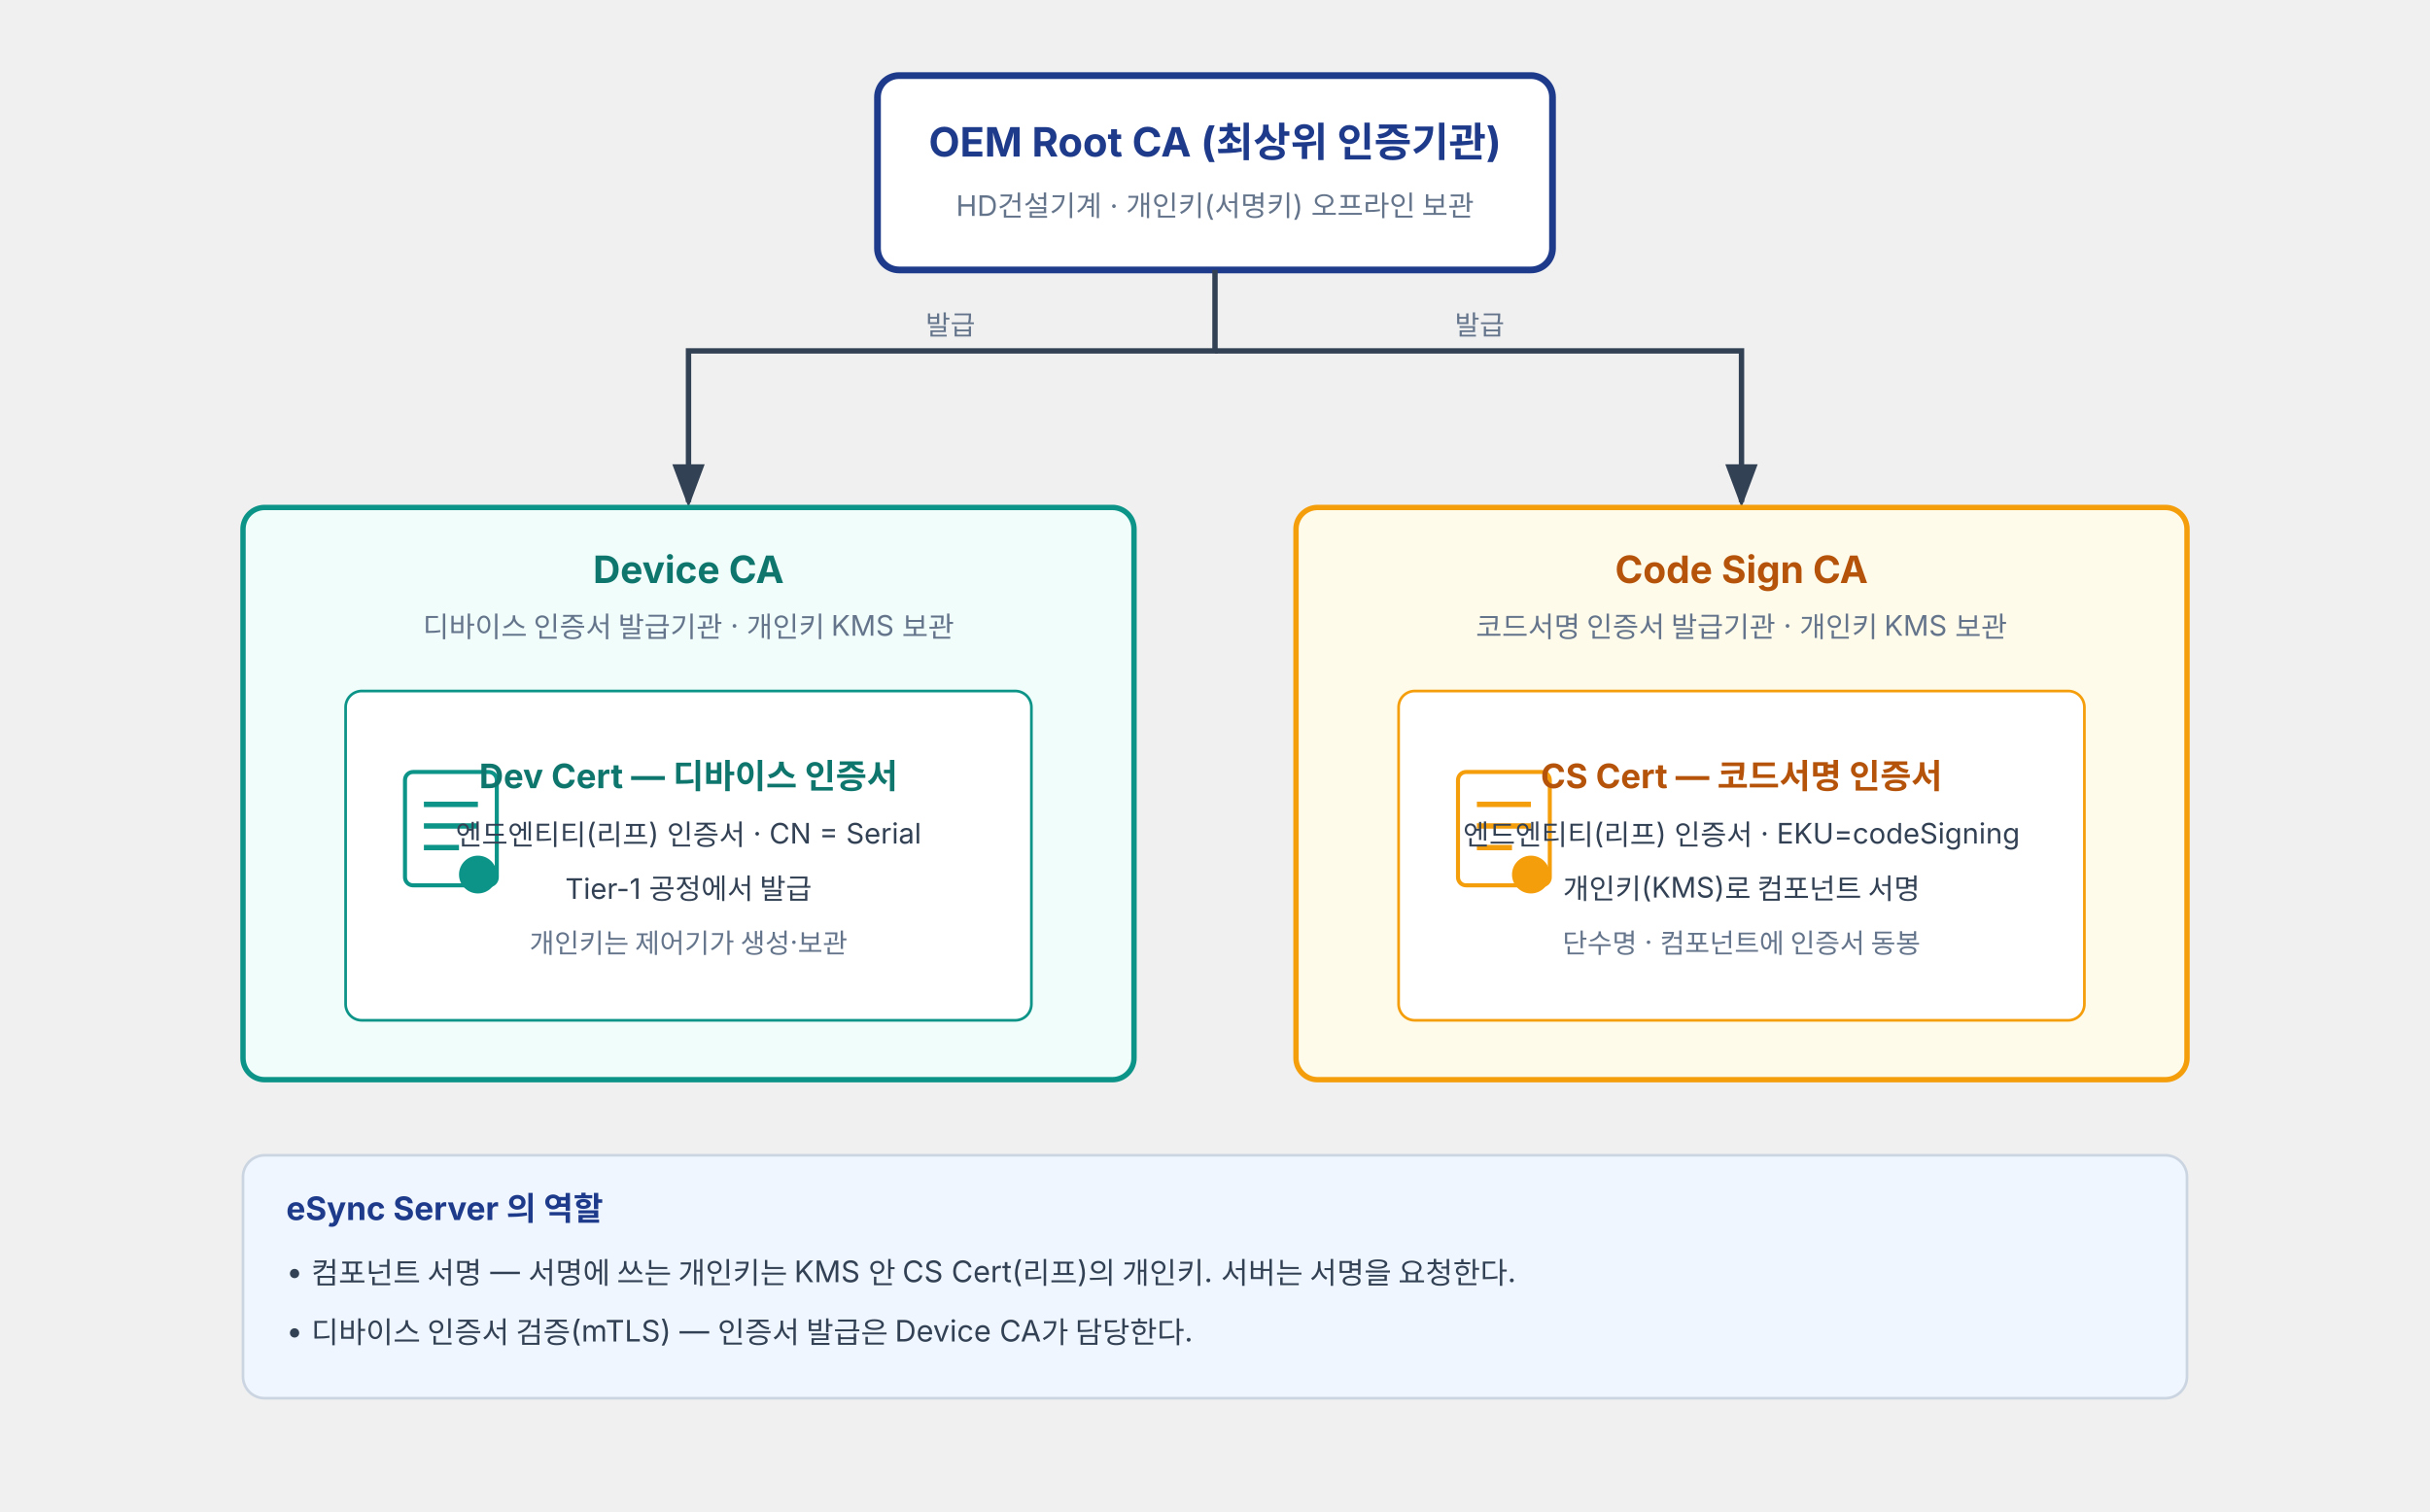
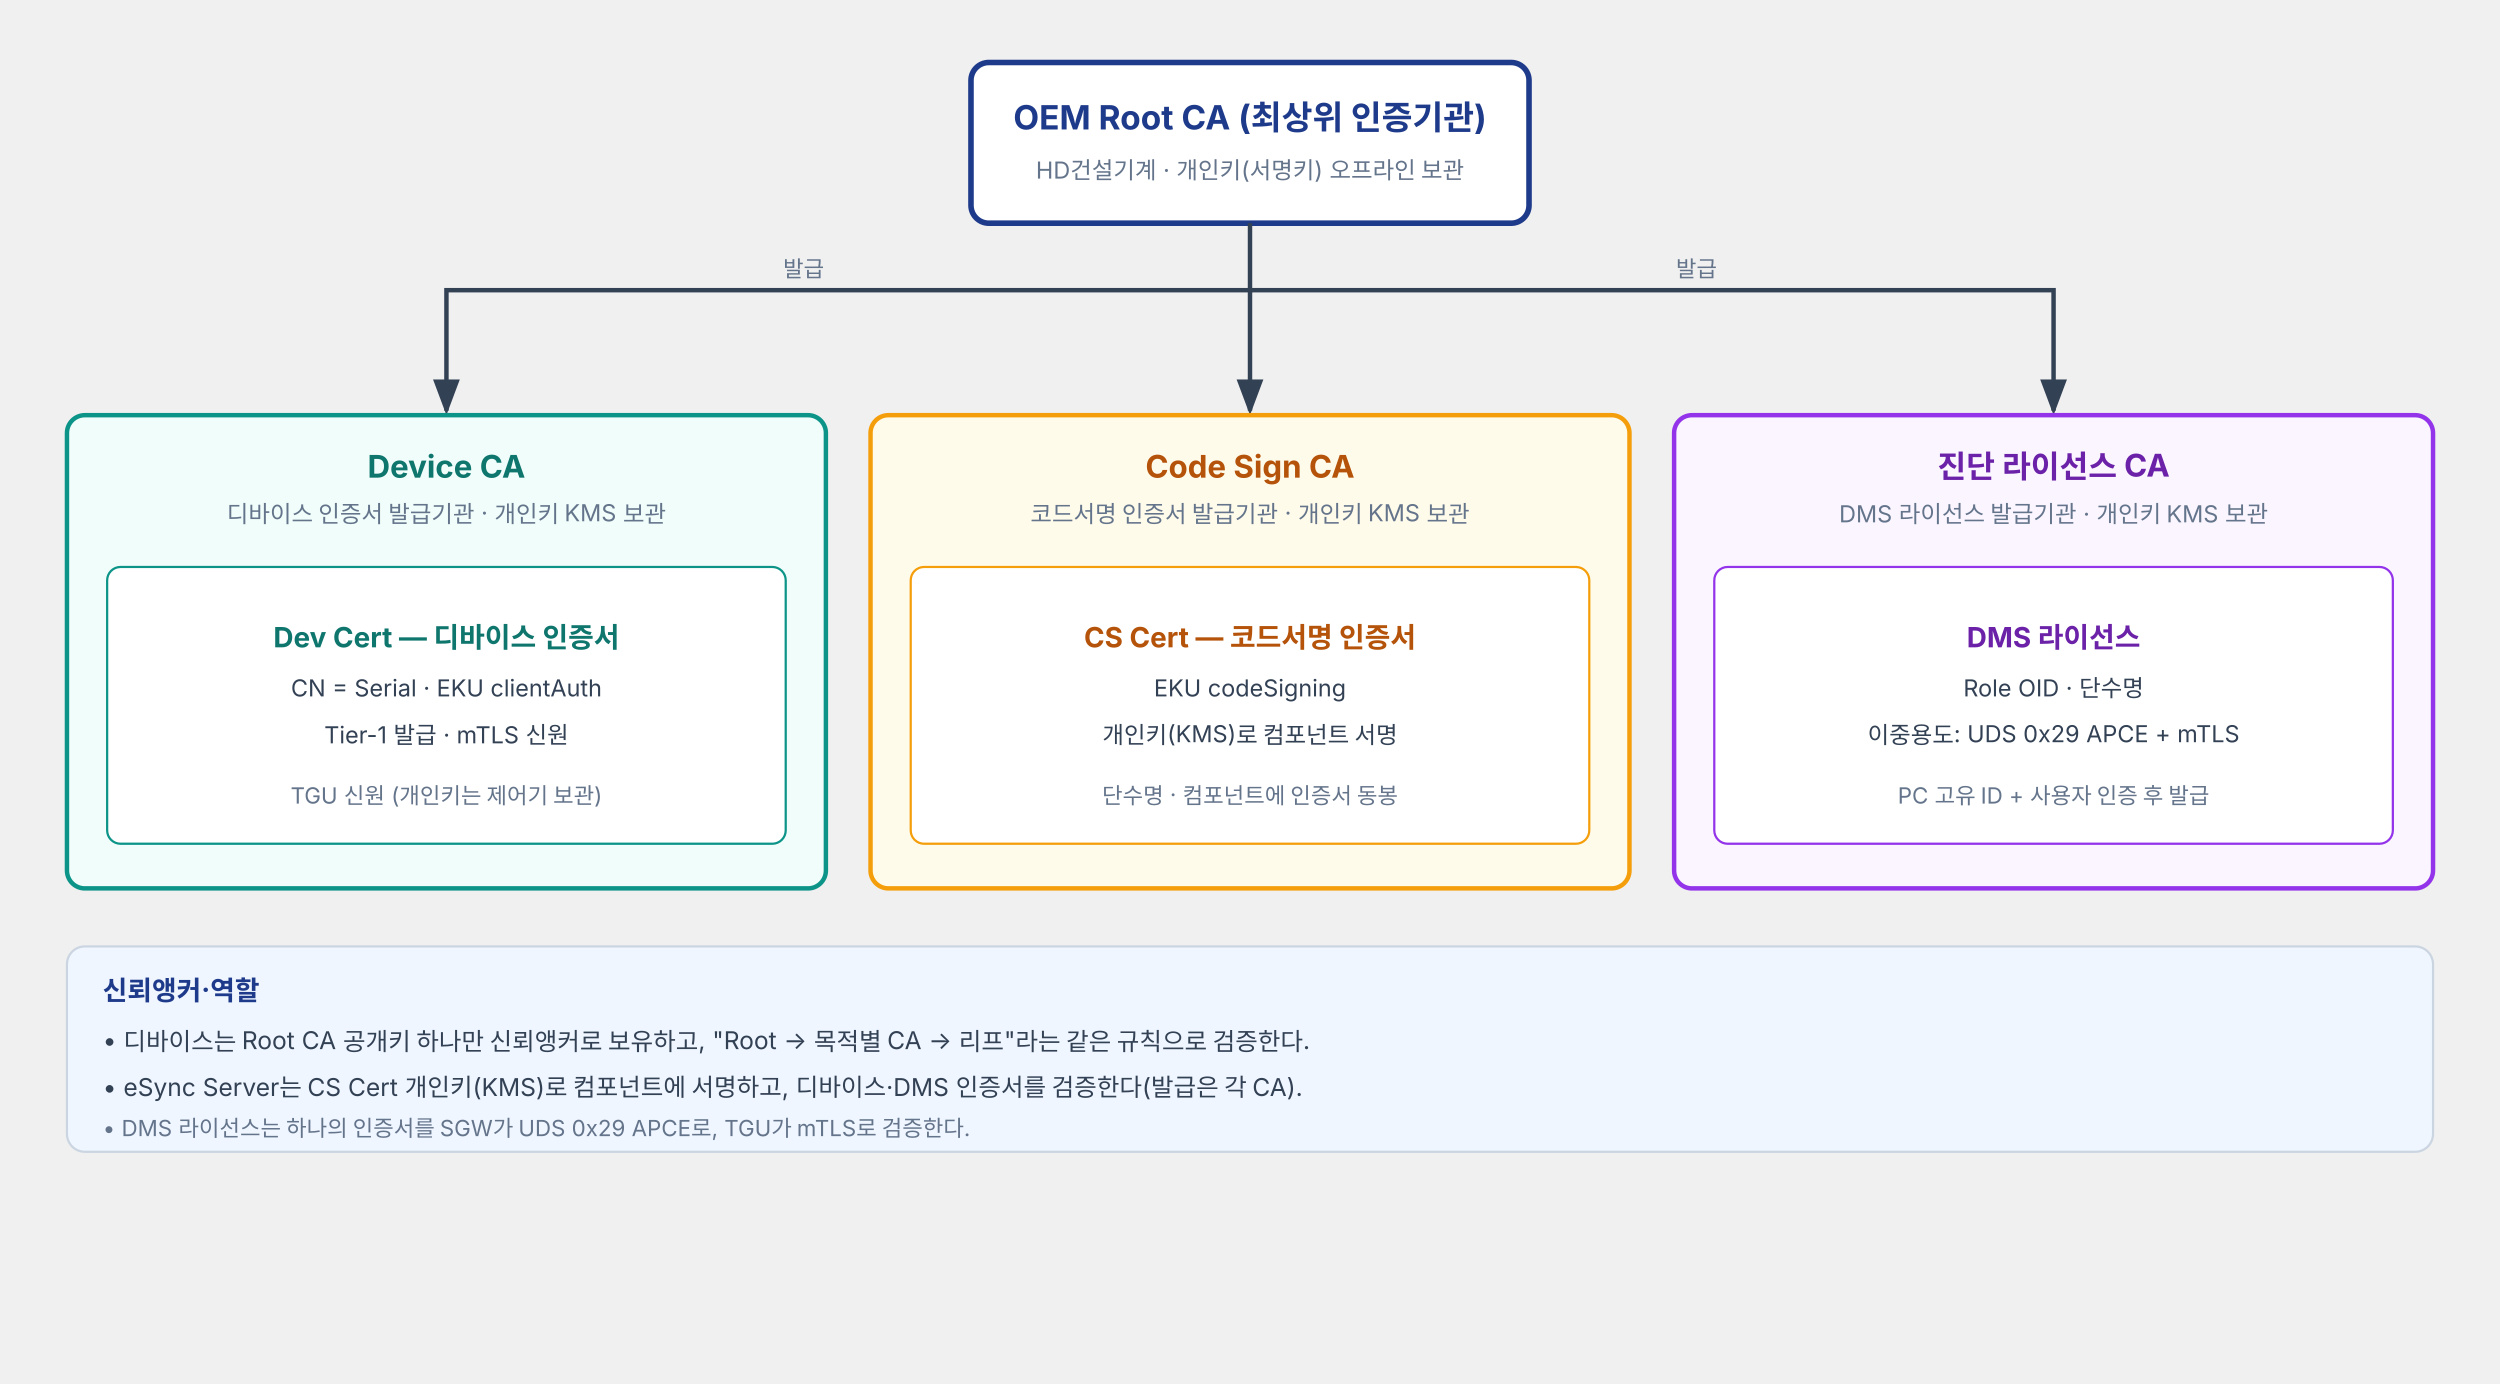
- <svg xmlns="http://www.w3.org/2000/svg" viewBox="0 0 900 560" width="900" height="560" font-family="Inter, sans-serif">
-   <rect x="325" y="28" width="250" height="72" rx="8" fill="#ffffff" stroke="#1e3a8a" stroke-width="2.5" />
-   <text x="450" y="58" fill="#1e3a8a" font-size="15" font-weight="bold" text-anchor="middle">OEM Root CA (최상위 인증기관)</text>
-   <text x="450" y="80" fill="#64748b" font-size="10.5" text-anchor="middle">HD건설기계 · 개인키(서명키) 오프라인 보관</text>
-   <path d="M 450 100 L 450 130 L 255 130 L 255 186" stroke="#334155" stroke-width="2" fill="none" marker-end="url(#ar)" />
-   <path d="M 450 130 L 645 130 L 645 186" stroke="#334155" stroke-width="2" fill="none" marker-end="url(#ar)" />
-   <text x="352" y="124" fill="#64748b" font-size="10" text-anchor="middle">발급</text>
-   <text x="548" y="124" fill="#64748b" font-size="10" text-anchor="middle">발급</text>
-   <rect x="90" y="188" width="330" height="212" rx="8" fill="#f0fdfa" stroke="#0d9488" stroke-width="2" />
-   <text x="255" y="216" fill="#0f766e" font-size="14" font-weight="bold" text-anchor="middle">Device CA</text>
-   <text x="255" y="236" fill="#64748b" font-size="10.5" text-anchor="middle">디바이스 인증서 발급기관 · 개인키 KMS 보관</text>
-   <rect x="128" y="256" width="254" height="122" rx="6" fill="#ffffff" stroke="#0d9488" />
-   <g transform="translate(150,286)">
-     <rect x="0" y="0" width="34" height="42" rx="3" fill="#ffffff" stroke="#0d9488" stroke-width="1.5" />
-     <line x1="7" y1="12" x2="27" y2="12" stroke="#0d9488" stroke-width="2" />
-     <line x1="7" y1="20" x2="27" y2="20" stroke="#0d9488" stroke-width="2" />
-     <line x1="7" y1="28" x2="20" y2="28" stroke="#0d9488" stroke-width="2" />
-     <circle cx="27" cy="38" r="7" fill="#0d9488" />
-   </g>
-   <text x="255" y="292" fill="#0f766e" font-size="12.5" font-weight="bold" text-anchor="middle">Dev Cert — 디바이스 인증서</text>
-   <text x="255" y="313" fill="#334155" font-size="10.5" text-anchor="middle">엔드엔티티(리프) 인증서 · CN = Serial</text>
-   <text x="255" y="333" fill="#334155" font-size="10.5" text-anchor="middle">Tier-1 공정에서 발급</text>
-   <text x="255" y="353" fill="#64748b" font-size="10" text-anchor="middle">개인키는 제어기가 생성·보관</text>
-   <rect x="480" y="188" width="330" height="212" rx="8" fill="#fffbeb" stroke="#f59e0b" stroke-width="2" />
-   <text x="645" y="216" fill="#b45309" font-size="14" font-weight="bold" text-anchor="middle">Code Sign CA</text>
-   <text x="645" y="236" fill="#64748b" font-size="10.5" text-anchor="middle">코드서명 인증서 발급기관 · 개인키 KMS 보관</text>
-   <rect x="518" y="256" width="254" height="122" rx="6" fill="#ffffff" stroke="#f59e0b" />
-   <g transform="translate(540,286)">
-     <rect x="0" y="0" width="34" height="42" rx="3" fill="#ffffff" stroke="#f59e0b" stroke-width="1.5" />
-     <line x1="7" y1="12" x2="27" y2="12" stroke="#f59e0b" stroke-width="2" />
-     <line x1="7" y1="20" x2="27" y2="20" stroke="#f59e0b" stroke-width="2" />
-     <line x1="7" y1="28" x2="20" y2="28" stroke="#f59e0b" stroke-width="2" />
-     <circle cx="27" cy="38" r="7" fill="#f59e0b" />
-   </g>
-   <text x="645" y="292" fill="#b45309" font-size="12.5" font-weight="bold" text-anchor="middle">CS Cert — 코드서명 인증서</text>
-   <text x="645" y="313" fill="#334155" font-size="10.5" text-anchor="middle">엔드엔티티(리프) 인증서 · EKU=codeSigning</text>
-   <text x="645" y="333" fill="#334155" font-size="10.5" text-anchor="middle">개인키(KMS)로 컴포넌트 서명</text>
-   <text x="645" y="353" fill="#64748b" font-size="10" text-anchor="middle">단수명 · 컴포넌트에 인증서 동봉</text>
-   <rect x="90" y="428" width="720" height="90" rx="8" fill="#eff6ff" stroke="#cbd5e1" />
-   <text x="106" y="452" fill="#1e3a8a" font-size="12" font-weight="bold">eSync Server 의 역할</text>
-   <text x="106" y="475" fill="#334155" font-size="11">• 컴포넌트 서명 — 서명에 쓰는 개인키는 KMS 안 CS Cert(리프)의 개인키. 서버는 서명을 요청한다.</text>
-   <text x="106" y="497" fill="#334155" font-size="11">• 디바이스 인증서 검증(mTLS) — 인증서 발급은 Device CA가 담당한다.</text>
+ <svg xmlns="http://www.w3.org/2000/svg" viewBox="0 0 1120 620" width="1120" height="620" font-family="Inter, sans-serif">
+   <rect x="435" y="28" width="250" height="72" rx="8" fill="#ffffff" stroke="#1e3a8a" stroke-width="2.5" />
+   <text x="560" y="58" fill="#1e3a8a" font-size="15" font-weight="bold" text-anchor="middle">OEM Root CA (최상위 인증기관)</text>
+   <text x="560" y="80" fill="#64748b" font-size="10.5" text-anchor="middle">HD건설기계 · 개인키(서명키) 오프라인 보관</text>
+   <path d="M 560 100 L 560 130 L 200 130 L 200 184" stroke="#334155" stroke-width="2" fill="none" marker-end="url(#p-ar)" />
+   <path d="M 560 130 L 560 184" stroke="#334155" stroke-width="2" fill="none" marker-end="url(#p-ar)" />
+   <path d="M 560 130 L 920 130 L 920 184" stroke="#334155" stroke-width="2" fill="none" marker-end="url(#p-ar)" />
+   <text x="360" y="124" fill="#64748b" font-size="10" text-anchor="middle">발급</text>
+   <text x="760" y="124" fill="#64748b" font-size="10" text-anchor="middle">발급</text>
+   <rect x="30" y="186" width="340" height="212" rx="8" fill="#f0fdfa" stroke="#0d9488" stroke-width="2" />
+   <text x="200" y="214" fill="#0f766e" font-size="14" font-weight="bold" text-anchor="middle">Device CA</text>
+   <text x="200" y="234" fill="#64748b" font-size="10.5" text-anchor="middle">디바이스 인증서 발급기관 · 개인키 KMS 보관</text>
+   <rect x="48" y="254" width="304" height="124" rx="6" fill="#ffffff" stroke="#0d9488" />
+   <text x="200" y="290" fill="#0f766e" font-size="12.5" font-weight="bold" text-anchor="middle">Dev Cert — 디바이스 인증서</text>
+   <text x="200" y="312" fill="#334155" font-size="10.5" text-anchor="middle">CN = Serial · EKU clientAuth</text>
+   <text x="200" y="333" fill="#334155" font-size="10.5" text-anchor="middle">Tier-1 발급 · mTLS 신원</text>
+   <text x="200" y="360" fill="#64748b" font-size="10" text-anchor="middle">TGU 신원 (개인키는 제어기 보관)</text>
+   <rect x="390" y="186" width="340" height="212" rx="8" fill="#fffbeb" stroke="#f59e0b" stroke-width="2" />
+   <text x="560" y="214" fill="#b45309" font-size="14" font-weight="bold" text-anchor="middle">Code Sign CA</text>
+   <text x="560" y="234" fill="#64748b" font-size="10.5" text-anchor="middle">코드서명 인증서 발급기관 · 개인키 KMS 보관</text>
+   <rect x="408" y="254" width="304" height="124" rx="6" fill="#ffffff" stroke="#f59e0b" />
+   <text x="560" y="290" fill="#b45309" font-size="12.5" font-weight="bold" text-anchor="middle">CS Cert — 코드서명 인증서</text>
+   <text x="560" y="312" fill="#334155" font-size="10.5" text-anchor="middle">EKU codeSigning</text>
+   <text x="560" y="333" fill="#334155" font-size="10.5" text-anchor="middle">개인키(KMS)로 컴포넌트 서명</text>
+   <text x="560" y="360" fill="#64748b" font-size="10" text-anchor="middle">단수명 · 컴포넌트에 인증서 동봉</text>
+   <rect x="750" y="186" width="340" height="212" rx="8" fill="#faf5ff" stroke="#9333ea" stroke-width="2" />
+   <text x="920" y="214" fill="#6b21a8" font-size="14" font-weight="bold" text-anchor="middle">진단 라이선스 CA</text>
+   <text x="920" y="234" fill="#64748b" font-size="10.5" text-anchor="middle">DMS 라이선스 발급기관 · 개인키 KMS 보관</text>
+   <rect x="768" y="254" width="304" height="124" rx="6" fill="#ffffff" stroke="#9333ea" />
+   <text x="920" y="290" fill="#6b21a8" font-size="12.5" font-weight="bold" text-anchor="middle">DMS 라이선스</text>
+   <text x="920" y="312" fill="#334155" font-size="10.5" text-anchor="middle">Role OID · 단수명</text>
+   <text x="920" y="333" fill="#334155" font-size="10.5" text-anchor="middle">이중용도: UDS 0x29 APCE + mTLS</text>
+   <text x="920" y="360" fill="#64748b" font-size="10" text-anchor="middle">PC 고유 ID + 사용자 인증 후 발급</text>
+   <rect x="30" y="424" width="1060" height="92" rx="8" fill="#eff6ff" stroke="#cbd5e1" />
+   <text x="46" y="448" fill="#1e3a8a" font-size="12" font-weight="bold">신뢰앵커·역할</text>
+   <text x="46" y="470" fill="#334155" font-size="11">• 디바이스는 Root CA 공개키 하나만 신뢰앵커로 보유하고, "Root → 목적별 CA → 리프"라는 같은 규칙으로 검증한다.</text>
+   <text x="46" y="491" fill="#334155" font-size="11">• eSync Server는 CS Cert 개인키(KMS)로 컴포넌트에 서명하고, 디바이스·DMS 인증서를 검증한다(발급은 각 CA).</text>
+   <text x="46" y="509" fill="#64748b" font-size="10">• DMS 라이선스는 하나의 인증서를 SGW가 UDS 0x29 APCE로, TGU가 mTLS로 검증한다.</text>
  <defs>
-     <marker id="ar" markerWidth="8" markerHeight="8" refX="7" refY="3" orient="auto" markerUnits="strokeWidth">
+     <marker id="p-ar" markerWidth="8" markerHeight="8" refX="7" refY="3" orient="auto" markerUnits="strokeWidth">
      <path d="M0,0 L0,6 L8,3 z" fill="#334155" />
    </marker>
  </defs>
</svg>
